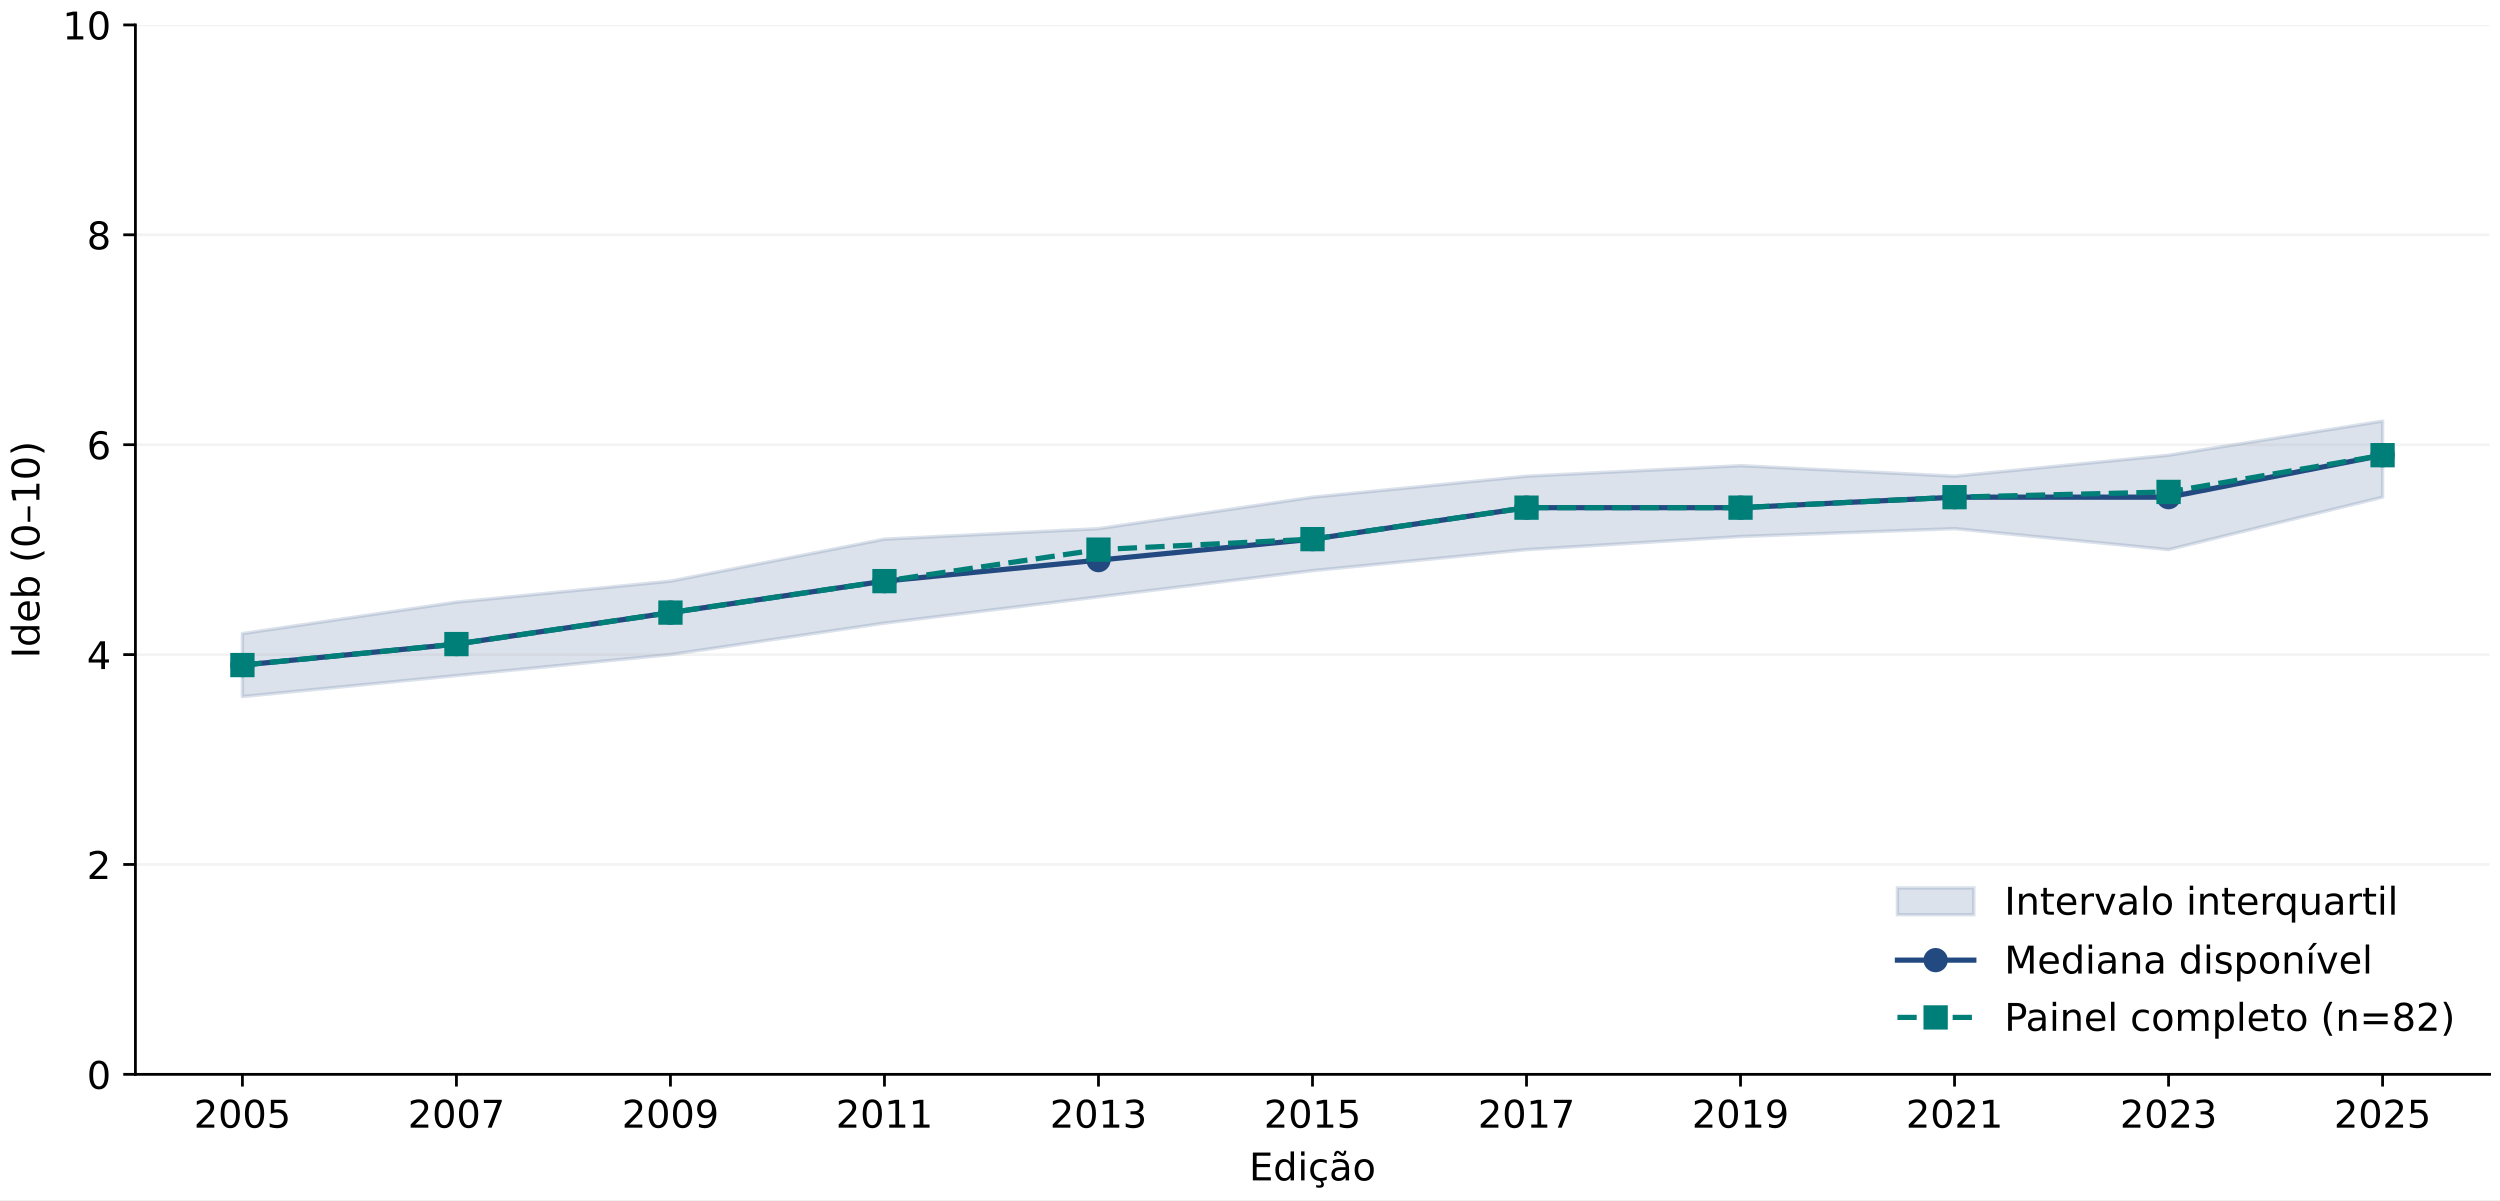
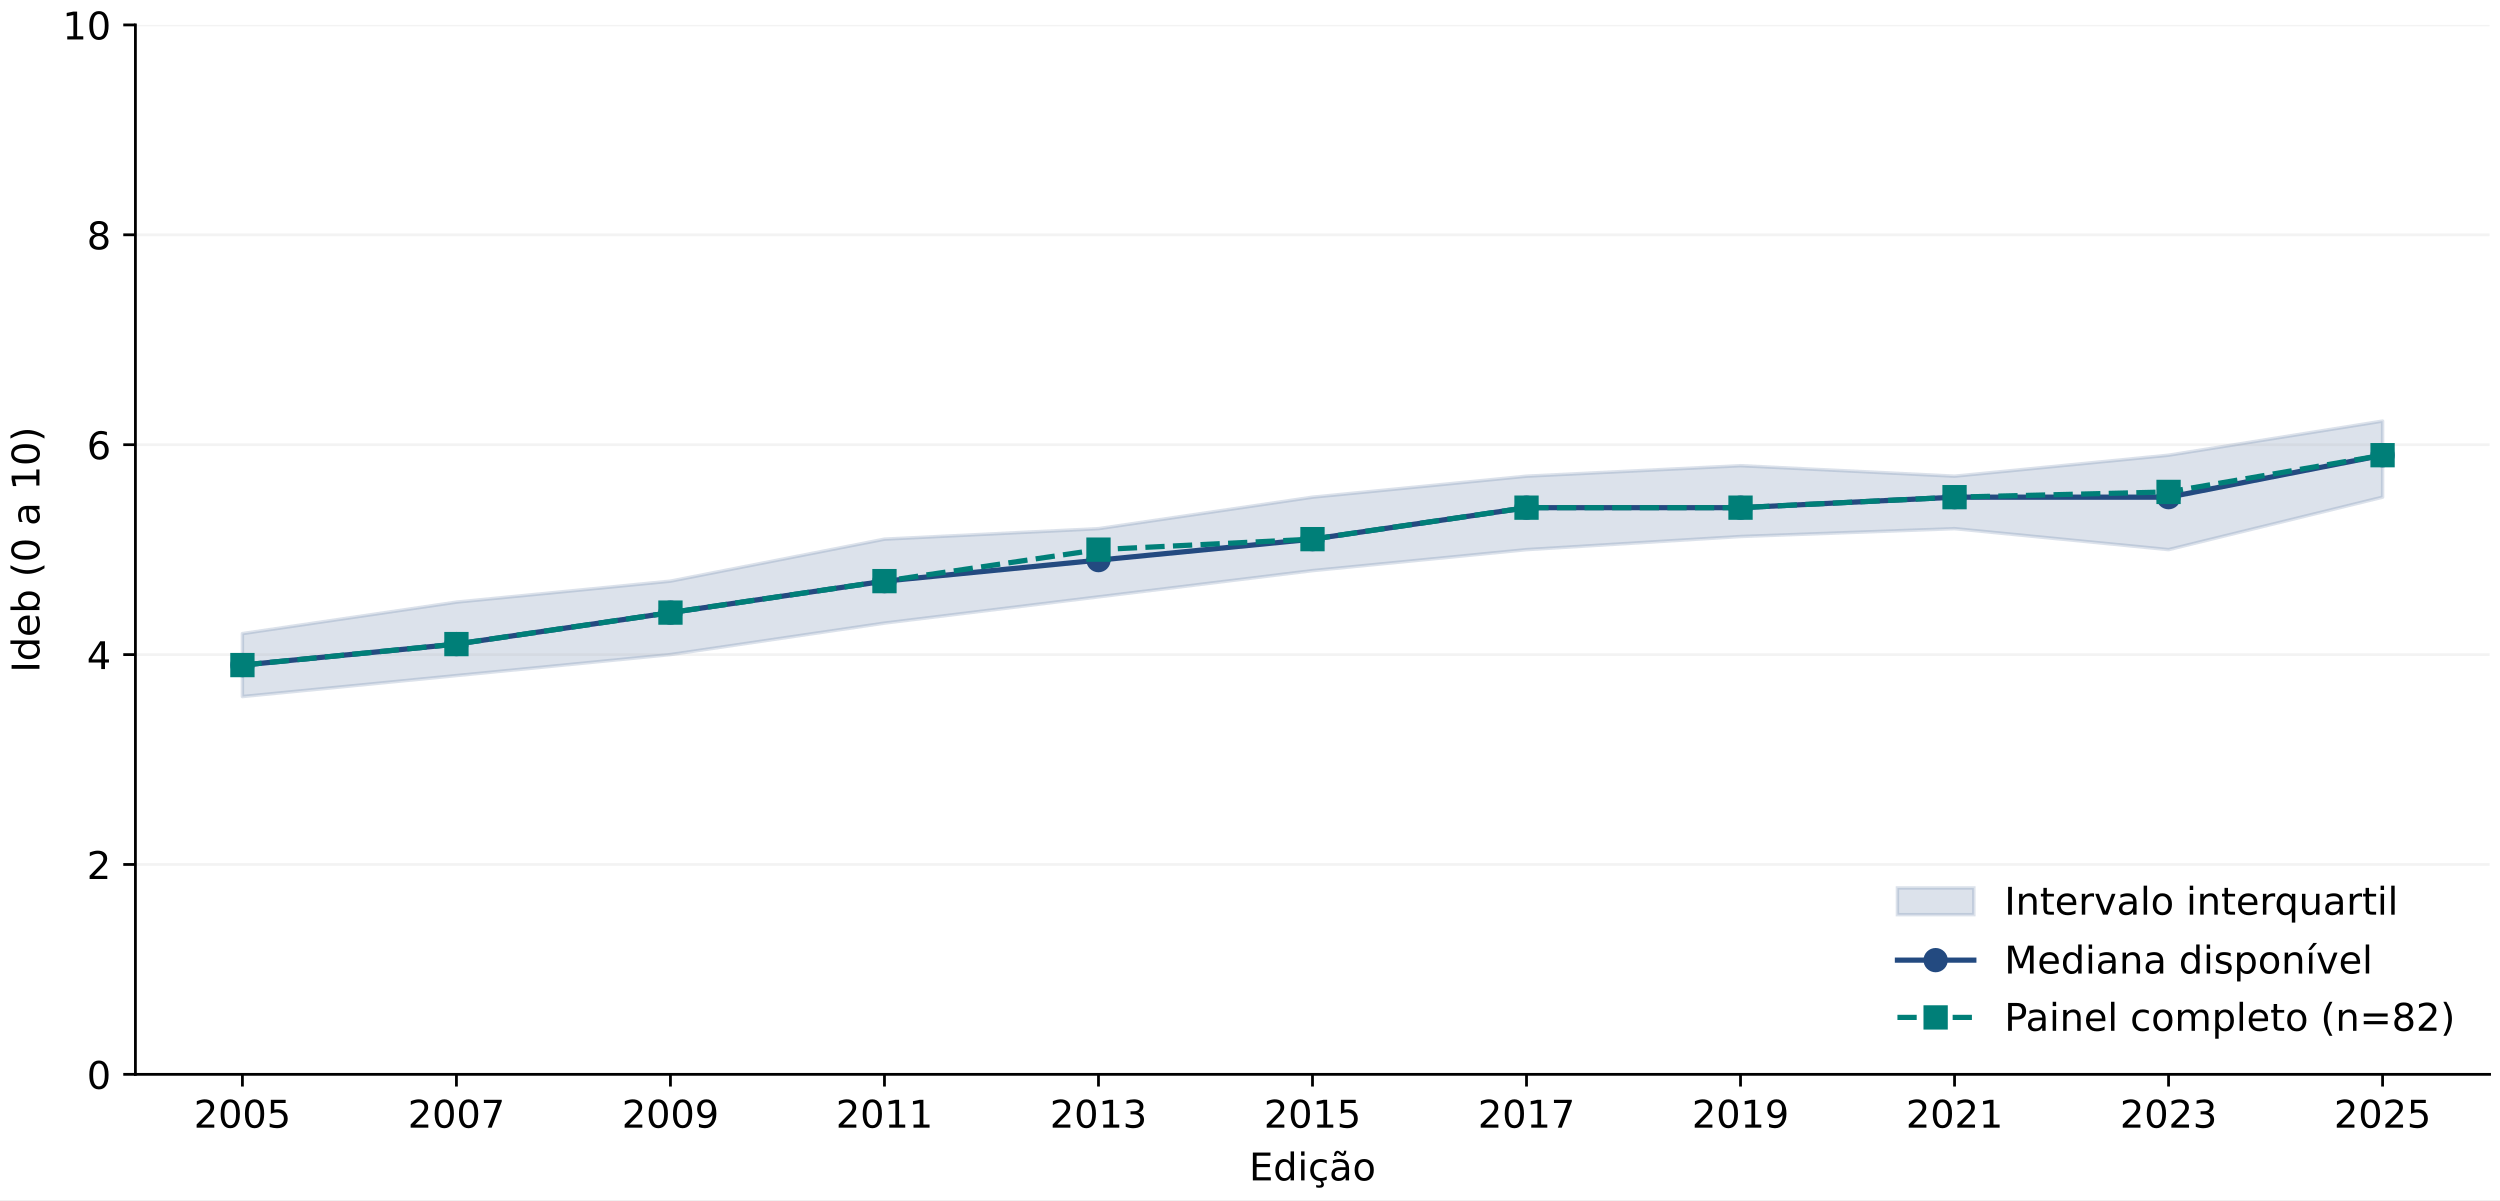
<svg xmlns="http://www.w3.org/2000/svg" xmlns:xlink="http://www.w3.org/1999/xlink" width="720pt" height="345.6pt" viewBox="0 0 720 345.6" version="1.1">
  <defs>
    <style type="text/css">*{stroke-linejoin: round; stroke-linecap: butt}</style>
  </defs>
  <g id="figure_1">
    <g id="patch_1">
      <path d="M 0 345.6  L 720 345.6  L 720 0  L 0 0  z " style="fill: #ffffff" />
    </g>
    <g id="axes_1">
      <g id="patch_2">
        <path d="M 38.999 309.412  L 717 309.412  L 717 7.179  L 38.999 7.179  z " style="fill: #ffffff" />
      </g>
      <g id="FillBetweenPolyCollection_1">
        <defs>
          <path id="m48f4f50a76" d="M 69.817 -163.126  L 69.817 -144.992  L 131.453 -151.037  L 193.09 -157.081  L 254.726 -166.148  L 316.363 -173.704  L 377.999 -181.26  L 439.636 -187.305  L 501.272 -191.083  L 562.909 -193.349  L 624.545 -187.305  L 686.182 -202.416  L 686.182 -224.328  L 686.182 -224.328  L 624.545 -214.506  L 562.909 -208.461  L 501.272 -211.483  L 439.636 -208.461  L 377.999 -202.416  L 316.363 -193.349  L 254.726 -190.327  L 193.09 -178.238  L 131.453 -172.193  L 69.817 -163.126  z " style="stroke: #234a80; stroke-opacity: 0.16" />
        </defs>
        <g clip-path="url(#p1bb1d945ad)">
          <use xlink:href="#m48f4f50a76" x="0" y="345.6" style="fill: #234a80; fill-opacity: 0.16; stroke: #234a80; stroke-opacity: 0.16" />
        </g>
      </g>
      <g id="matplotlib.axis_1">
        <g id="xtick_1">
          <g id="line2d_1">
            <defs>
              <path id="m1624f76876" d="M 0 0  L 0 3.5  " style="stroke: #000000; stroke-width: 0.8" />
            </defs>
            <g>
              <use xlink:href="#m1624f76876" x="69.817" y="309.412" style="stroke: #000000; stroke-width: 0.8" />
            </g>
          </g>
          <g id="text_1">
            <g transform="translate(55.81933 324.769) scale(0.11 -0.11)">
              <defs>
                <path id="DejaVuSans-15" d="M 1228 531  L 3431 531  L 3431 0  L 469 0  L 469 531  Q 828 903 1448 1529  Q 2069 2156 2228 2338  Q 2531 2678 2651 2914  Q 2772 3150 2772 3378  Q 2772 3750 2511 3984  Q 2250 4219 1831 4219  Q 1534 4219 1204 4116  Q 875 4013 500 3803  L 500 4441  Q 881 4594 1212 4672  Q 1544 4750 1819 4750  Q 2544 4750 2975 4387  Q 3406 4025 3406 3419  Q 3406 3131 3298 2873  Q 3191 2616 2906 2266  Q 2828 2175 2409 1742  Q 1991 1309 1228 531  z " transform="scale(0.015625)" />
                <path id="DejaVuSans-13" d="M 2034 4250  Q 1547 4250 1301 3770  Q 1056 3291 1056 2328  Q 1056 1369 1301 889  Q 1547 409 2034 409  Q 2525 409 2770 889  Q 3016 1369 3016 2328  Q 3016 3291 2770 3770  Q 2525 4250 2034 4250  z M 2034 4750  Q 2819 4750 3233 4129  Q 3647 3509 3647 2328  Q 3647 1150 3233 529  Q 2819 -91 2034 -91  Q 1250 -91 836 529  Q 422 1150 422 2328  Q 422 3509 836 4129  Q 1250 4750 2034 4750  z " transform="scale(0.015625)" />
                <path id="DejaVuSans-18" d="M 691 4666  L 3169 4666  L 3169 4134  L 1269 4134  L 1269 2991  Q 1406 3038 1543 3061  Q 1681 3084 1819 3084  Q 2600 3084 3056 2656  Q 3513 2228 3513 1497  Q 3513 744 3044 326  Q 2575 -91 1722 -91  Q 1428 -91 1123 -41  Q 819 9 494 109  L 494 744  Q 775 591 1075 516  Q 1375 441 1709 441  Q 2250 441 2565 725  Q 2881 1009 2881 1497  Q 2881 1984 2565 2268  Q 2250 2553 1709 2553  Q 1456 2553 1204 2497  Q 953 2441 691 2322  L 691 4666  z " transform="scale(0.015625)" />
              </defs>
              <use xlink:href="#DejaVuSans-15" />
              <use xlink:href="#DejaVuSans-13" transform="translate(63.625 0)" />
              <use xlink:href="#DejaVuSans-13" transform="translate(127.25 0)" />
              <use xlink:href="#DejaVuSans-18" transform="translate(190.875 0)" />
            </g>
          </g>
        </g>
        <g id="xtick_2">
          <g id="line2d_2">
            <g>
              <use xlink:href="#m1624f76876" x="131.453" y="309.412" style="stroke: #000000; stroke-width: 0.8" />
            </g>
          </g>
          <g id="text_2">
            <g transform="translate(117.4558 324.769) scale(0.11 -0.11)">
              <defs>
                <path id="DejaVuSans-1a" d="M 525 4666  L 3525 4666  L 3525 4397  L 1831 0  L 1172 0  L 2766 4134  L 525 4134  L 525 4666  z " transform="scale(0.015625)" />
              </defs>
              <use xlink:href="#DejaVuSans-15" />
              <use xlink:href="#DejaVuSans-13" transform="translate(63.625 0)" />
              <use xlink:href="#DejaVuSans-13" transform="translate(127.25 0)" />
              <use xlink:href="#DejaVuSans-1a" transform="translate(190.875 0)" />
            </g>
          </g>
        </g>
        <g id="xtick_3">
          <g id="line2d_3">
            <g>
              <use xlink:href="#m1624f76876" x="193.09" y="309.412" style="stroke: #000000; stroke-width: 0.8" />
            </g>
          </g>
          <g id="text_3">
            <g transform="translate(179.0923 324.769) scale(0.11 -0.11)">
              <defs>
                <path id="DejaVuSans-1c" d="M 703 97  L 703 672  Q 941 559 1184 500  Q 1428 441 1663 441  Q 2288 441 2617 861  Q 2947 1281 2994 2138  Q 2813 1869 2534 1725  Q 2256 1581 1919 1581  Q 1219 1581 811 2004  Q 403 2428 403 3163  Q 403 3881 828 4315  Q 1253 4750 1959 4750  Q 2769 4750 3195 4129  Q 3622 3509 3622 2328  Q 3622 1225 3098 567  Q 2575 -91 1691 -91  Q 1453 -91 1209 -44  Q 966 3 703 97  z M 1959 2075  Q 2384 2075 2632 2365  Q 2881 2656 2881 3163  Q 2881 3666 2632 3958  Q 2384 4250 1959 4250  Q 1534 4250 1286 3958  Q 1038 3666 1038 3163  Q 1038 2656 1286 2365  Q 1534 2075 1959 2075  z " transform="scale(0.015625)" />
              </defs>
              <use xlink:href="#DejaVuSans-15" />
              <use xlink:href="#DejaVuSans-13" transform="translate(63.625 0)" />
              <use xlink:href="#DejaVuSans-13" transform="translate(127.25 0)" />
              <use xlink:href="#DejaVuSans-1c" transform="translate(190.875 0)" />
            </g>
          </g>
        </g>
        <g id="xtick_4">
          <g id="line2d_4">
            <g>
              <use xlink:href="#m1624f76876" x="254.726" y="309.412" style="stroke: #000000; stroke-width: 0.8" />
            </g>
          </g>
          <g id="text_4">
            <g transform="translate(240.7287 324.769) scale(0.11 -0.11)">
              <defs>
                <path id="DejaVuSans-14" d="M 794 531  L 1825 531  L 1825 4091  L 703 3866  L 703 4441  L 1819 4666  L 2450 4666  L 2450 531  L 3481 531  L 3481 0  L 794 0  L 794 531  z " transform="scale(0.015625)" />
              </defs>
              <use xlink:href="#DejaVuSans-15" />
              <use xlink:href="#DejaVuSans-13" transform="translate(63.625 0)" />
              <use xlink:href="#DejaVuSans-14" transform="translate(127.25 0)" />
              <use xlink:href="#DejaVuSans-14" transform="translate(190.875 0)" />
            </g>
          </g>
        </g>
        <g id="xtick_5">
          <g id="line2d_5">
            <g>
              <use xlink:href="#m1624f76876" x="316.363" y="309.412" style="stroke: #000000; stroke-width: 0.8" />
            </g>
          </g>
          <g id="text_5">
            <g transform="translate(302.3652 324.769) scale(0.11 -0.11)">
              <defs>
                <path id="DejaVuSans-16" d="M 2597 2516  Q 3050 2419 3304 2112  Q 3559 1806 3559 1356  Q 3559 666 3084 287  Q 2609 -91 1734 -91  Q 1441 -91 1130 -33  Q 819 25 488 141  L 488 750  Q 750 597 1062 519  Q 1375 441 1716 441  Q 2309 441 2620 675  Q 2931 909 2931 1356  Q 2931 1769 2642 2001  Q 2353 2234 1838 2234  L 1294 2234  L 1294 2753  L 1863 2753  Q 2328 2753 2575 2939  Q 2822 3125 2822 3475  Q 2822 3834 2567 4026  Q 2313 4219 1838 4219  Q 1578 4219 1281 4162  Q 984 4106 628 3988  L 628 4550  Q 988 4650 1302 4700  Q 1616 4750 1894 4750  Q 2613 4750 3031 4423  Q 3450 4097 3450 3541  Q 3450 3153 3228 2886  Q 3006 2619 2597 2516  z " transform="scale(0.015625)" />
              </defs>
              <use xlink:href="#DejaVuSans-15" />
              <use xlink:href="#DejaVuSans-13" transform="translate(63.625 0)" />
              <use xlink:href="#DejaVuSans-14" transform="translate(127.25 0)" />
              <use xlink:href="#DejaVuSans-16" transform="translate(190.875 0)" />
            </g>
          </g>
        </g>
        <g id="xtick_6">
          <g id="line2d_6">
            <g>
              <use xlink:href="#m1624f76876" x="377.999" y="309.412" style="stroke: #000000; stroke-width: 0.8" />
            </g>
          </g>
          <g id="text_6">
            <g transform="translate(364.0017 324.769) scale(0.11 -0.11)">
              <use xlink:href="#DejaVuSans-15" />
              <use xlink:href="#DejaVuSans-13" transform="translate(63.625 0)" />
              <use xlink:href="#DejaVuSans-14" transform="translate(127.25 0)" />
              <use xlink:href="#DejaVuSans-18" transform="translate(190.875 0)" />
            </g>
          </g>
        </g>
        <g id="xtick_7">
          <g id="line2d_7">
            <g>
              <use xlink:href="#m1624f76876" x="439.636" y="309.412" style="stroke: #000000; stroke-width: 0.8" />
            </g>
          </g>
          <g id="text_7">
            <g transform="translate(425.6381 324.769) scale(0.11 -0.11)">
              <use xlink:href="#DejaVuSans-15" />
              <use xlink:href="#DejaVuSans-13" transform="translate(63.625 0)" />
              <use xlink:href="#DejaVuSans-14" transform="translate(127.25 0)" />
              <use xlink:href="#DejaVuSans-1a" transform="translate(190.875 0)" />
            </g>
          </g>
        </g>
        <g id="xtick_8">
          <g id="line2d_8">
            <g>
              <use xlink:href="#m1624f76876" x="501.272" y="309.412" style="stroke: #000000; stroke-width: 0.8" />
            </g>
          </g>
          <g id="text_8">
            <g transform="translate(487.2746 324.769) scale(0.11 -0.11)">
              <use xlink:href="#DejaVuSans-15" />
              <use xlink:href="#DejaVuSans-13" transform="translate(63.625 0)" />
              <use xlink:href="#DejaVuSans-14" transform="translate(127.25 0)" />
              <use xlink:href="#DejaVuSans-1c" transform="translate(190.875 0)" />
            </g>
          </g>
        </g>
        <g id="xtick_9">
          <g id="line2d_9">
            <g>
              <use xlink:href="#m1624f76876" x="562.909" y="309.412" style="stroke: #000000; stroke-width: 0.8" />
            </g>
          </g>
          <g id="text_9">
            <g transform="translate(548.9111 324.769) scale(0.11 -0.11)">
              <use xlink:href="#DejaVuSans-15" />
              <use xlink:href="#DejaVuSans-13" transform="translate(63.625 0)" />
              <use xlink:href="#DejaVuSans-15" transform="translate(127.25 0)" />
              <use xlink:href="#DejaVuSans-14" transform="translate(190.875 0)" />
            </g>
          </g>
        </g>
        <g id="xtick_10">
          <g id="line2d_10">
            <g>
              <use xlink:href="#m1624f76876" x="624.545" y="309.412" style="stroke: #000000; stroke-width: 0.8" />
            </g>
          </g>
          <g id="text_10">
            <g transform="translate(610.5476 324.769) scale(0.11 -0.11)">
              <use xlink:href="#DejaVuSans-15" />
              <use xlink:href="#DejaVuSans-13" transform="translate(63.625 0)" />
              <use xlink:href="#DejaVuSans-15" transform="translate(127.25 0)" />
              <use xlink:href="#DejaVuSans-16" transform="translate(190.875 0)" />
            </g>
          </g>
        </g>
        <g id="xtick_11">
          <g id="line2d_11">
            <g>
              <use xlink:href="#m1624f76876" x="686.182" y="309.412" style="stroke: #000000; stroke-width: 0.8" />
            </g>
          </g>
          <g id="text_11">
            <g transform="translate(672.184 324.769) scale(0.11 -0.11)">
              <use xlink:href="#DejaVuSans-15" />
              <use xlink:href="#DejaVuSans-13" transform="translate(63.625 0)" />
              <use xlink:href="#DejaVuSans-15" transform="translate(127.25 0)" />
              <use xlink:href="#DejaVuSans-18" transform="translate(190.875 0)" />
            </g>
          </g>
        </g>
        <g id="text_12">
          <g transform="translate(359.7443 339.9572) scale(0.11 -0.11)">
            <defs>
              <path id="DejaVuSans-28" d="M 628 4666  L 3578 4666  L 3578 4134  L 1259 4134  L 1259 2753  L 3481 2753  L 3481 2222  L 1259 2222  L 1259 531  L 3634 531  L 3634 0  L 628 0  L 628 4666  z " transform="scale(0.015625)" />
              <path id="DejaVuSans-47" d="M 2906 2969  L 2906 4863  L 3481 4863  L 3481 0  L 2906 0  L 2906 525  Q 2725 213 2448 61  Q 2172 -91 1784 -91  Q 1150 -91 751 415  Q 353 922 353 1747  Q 353 2572 751 3078  Q 1150 3584 1784 3584  Q 2172 3584 2448 3432  Q 2725 3281 2906 2969  z M 947 1747  Q 947 1113 1208 752  Q 1469 391 1925 391  Q 2381 391 2643 752  Q 2906 1113 2906 1747  Q 2906 2381 2643 2742  Q 2381 3103 1925 3103  Q 1469 3103 1208 2742  Q 947 2381 947 1747  z " transform="scale(0.015625)" />
              <path id="DejaVuSans-4c" d="M 603 3500  L 1178 3500  L 1178 0  L 603 0  L 603 3500  z M 603 4863  L 1178 4863  L 1178 4134  L 603 4134  L 603 4863  z " transform="scale(0.015625)" />
              <path id="DejaVuSans-a9" d="M 3122 3366  L 3122 2828  Q 2878 2963 2633 3030  Q 2388 3097 2138 3097  Q 1578 3097 1268 2742  Q 959 2388 959 1747  Q 959 1106 1268 751  Q 1578 397 2138 397  Q 2388 397 2633 464  Q 2878 531 3122 666  L 3122 134  Q 2881 22 2623 -34  Q 2366 -91 2075 -91  Q 1284 -91 818 406  Q 353 903 353 1747  Q 353 2603 823 3093  Q 1294 3584 2113 3584  Q 2378 3584 2631 3529  Q 2884 3475 3122 3366  z M 2310 0  Q 2481 -194 2565 -358  Q 2650 -522 2650 -672  Q 2650 -950 2462 -1092  Q 2275 -1234 1906 -1234  Q 1763 -1234 1627 -1215  Q 1491 -1197 1356 -1159  L 1356 -750  Q 1463 -803 1578 -826  Q 1694 -850 1841 -850  Q 2025 -850 2119 -775  Q 2213 -700 2213 -556  Q 2213 -463 2145 -327  Q 2078 -191 1938 0  L 2310 0  z " transform="scale(0.015625)" />
              <path id="DejaVuSans-a5" d="M 2194 1759  Q 1497 1759 1228 1600  Q 959 1441 959 1056  Q 959 750 1161 570  Q 1363 391 1709 391  Q 2188 391 2477 730  Q 2766 1069 2766 1631  L 2766 1759  L 2194 1759  z M 3341 1997  L 3341 0  L 2766 0  L 2766 531  Q 2569 213 2275 61  Q 1981 -91 1556 -91  Q 1019 -91 701 211  Q 384 513 384 1019  Q 384 1609 779 1909  Q 1175 2209 1959 2209  L 2766 2209  L 2766 2266  Q 2766 2663 2505 2880  Q 2244 3097 1772 3097  Q 1472 3097 1187 3025  Q 903 2953 641 2809  L 641 3341  Q 956 3463 1253 3523  Q 1550 3584 1831 3584  Q 2591 3584 2966 3190  Q 3341 2797 3341 1997  z M 1844 4281  L 1665 4453  Q 1597 4516 1545 4545  Q 1494 4575 1453 4575  Q 1334 4575 1278 4461  Q 1222 4347 1215 4091  L 825 4091  Q 831 4513 990 4742  Q 1150 4972 1434 4972  Q 1553 4972 1653 4928  Q 1753 4884 1869 4781  L 2047 4609  Q 2115 4547 2167 4517  Q 2219 4488 2259 4488  Q 2378 4488 2434 4602  Q 2490 4716 2497 4972  L 2887 4972  Q 2881 4550 2721 4320  Q 2562 4091 2278 4091  Q 2159 4091 2059 4134  Q 1959 4178 1844 4281  z " transform="scale(0.015625)" />
              <path id="DejaVuSans-52" d="M 1959 3097  Q 1497 3097 1228 2736  Q 959 2375 959 1747  Q 959 1119 1226 758  Q 1494 397 1959 397  Q 2419 397 2687 759  Q 2956 1122 2956 1747  Q 2956 2369 2687 2733  Q 2419 3097 1959 3097  z M 1959 3584  Q 2709 3584 3137 3096  Q 3566 2609 3566 1747  Q 3566 888 3137 398  Q 2709 -91 1959 -91  Q 1206 -91 779 398  Q 353 888 353 1747  Q 353 2609 779 3096  Q 1206 3584 1959 3584  z " transform="scale(0.015625)" />
            </defs>
            <use xlink:href="#DejaVuSans-28" />
            <use xlink:href="#DejaVuSans-47" transform="translate(63.1875 0)" />
            <use xlink:href="#DejaVuSans-4c" transform="translate(126.6719 0)" />
            <use xlink:href="#DejaVuSans-a9" transform="translate(154.4531 0)" />
            <use xlink:href="#DejaVuSans-a5" transform="translate(209.4375 0)" />
            <use xlink:href="#DejaVuSans-52" transform="translate(270.7188 0)" />
          </g>
        </g>
      </g>
      <g id="matplotlib.axis_2">
        <g id="ytick_1">
          <g id="line2d_12">
            <path d="M 38.999 309.412  L 717 309.412  " clip-path="url(#p1bb1d945ad)" style="fill: none; stroke: #b0b0b0; stroke-opacity: 0.15; stroke-width: 0.8; stroke-linecap: square" />
          </g>
          <g id="line2d_13">
            <defs>
              <path id="mce2a95792f" d="M 0 0  L -3.5 0  " style="stroke: #000000; stroke-width: 0.8" />
            </defs>
            <g>
              <use xlink:href="#mce2a95792f" x="38.999" y="309.412" style="stroke: #000000; stroke-width: 0.8" />
            </g>
          </g>
          <g id="text_13">
            <g transform="translate(24.99985 313.5903) scale(0.11 -0.11)">
              <use xlink:href="#DejaVuSans-13" />
            </g>
          </g>
        </g>
        <g id="ytick_2">
          <g id="line2d_14">
            <path d="M 38.999 248.965  L 717 248.965  " clip-path="url(#p1bb1d945ad)" style="fill: none; stroke: #b0b0b0; stroke-opacity: 0.15; stroke-width: 0.8; stroke-linecap: square" />
          </g>
          <g id="line2d_15">
            <g>
              <use xlink:href="#mce2a95792f" x="38.999" y="248.965" style="stroke: #000000; stroke-width: 0.8" />
            </g>
          </g>
          <g id="text_14">
            <g transform="translate(24.99985 253.1437) scale(0.11 -0.11)">
              <use xlink:href="#DejaVuSans-15" />
            </g>
          </g>
        </g>
        <g id="ytick_3">
          <g id="line2d_16">
            <path d="M 38.999 188.519  L 717 188.519  " clip-path="url(#p1bb1d945ad)" style="fill: none; stroke: #b0b0b0; stroke-opacity: 0.15; stroke-width: 0.8; stroke-linecap: square" />
          </g>
          <g id="line2d_17">
            <g>
              <use xlink:href="#mce2a95792f" x="38.999" y="188.519" style="stroke: #000000; stroke-width: 0.8" />
            </g>
          </g>
          <g id="text_15">
            <g transform="translate(24.99985 192.6972) scale(0.11 -0.11)">
              <defs>
                <path id="DejaVuSans-17" d="M 2419 4116  L 825 1625  L 2419 1625  L 2419 4116  z M 2253 4666  L 3047 4666  L 3047 1625  L 3713 1625  L 3713 1100  L 3047 1100  L 3047 0  L 2419 0  L 2419 1100  L 313 1100  L 313 1709  L 2253 4666  z " transform="scale(0.015625)" />
              </defs>
              <use xlink:href="#DejaVuSans-17" />
            </g>
          </g>
        </g>
        <g id="ytick_4">
          <g id="line2d_18">
            <path d="M 38.999 128.072  L 717 128.072  " clip-path="url(#p1bb1d945ad)" style="fill: none; stroke: #b0b0b0; stroke-opacity: 0.15; stroke-width: 0.8; stroke-linecap: square" />
          </g>
          <g id="line2d_19">
            <g>
              <use xlink:href="#mce2a95792f" x="38.999" y="128.072" style="stroke: #000000; stroke-width: 0.8" />
            </g>
          </g>
          <g id="text_16">
            <g transform="translate(24.99985 132.2507) scale(0.11 -0.11)">
              <defs>
                <path id="DejaVuSans-19" d="M 2113 2584  Q 1688 2584 1439 2293  Q 1191 2003 1191 1497  Q 1191 994 1439 701  Q 1688 409 2113 409  Q 2538 409 2786 701  Q 3034 994 3034 1497  Q 3034 2003 2786 2293  Q 2538 2584 2113 2584  z M 3366 4563  L 3366 3988  Q 3128 4100 2886 4159  Q 2644 4219 2406 4219  Q 1781 4219 1451 3797  Q 1122 3375 1075 2522  Q 1259 2794 1537 2939  Q 1816 3084 2150 3084  Q 2853 3084 3261 2657  Q 3669 2231 3669 1497  Q 3669 778 3244 343  Q 2819 -91 2113 -91  Q 1303 -91 875 529  Q 447 1150 447 2328  Q 447 3434 972 4092  Q 1497 4750 2381 4750  Q 2619 4750 2861 4703  Q 3103 4656 3366 4563  z " transform="scale(0.015625)" />
              </defs>
              <use xlink:href="#DejaVuSans-19" />
            </g>
          </g>
        </g>
        <g id="ytick_5">
          <g id="line2d_20">
            <path d="M 38.999 67.625  L 717 67.625  " clip-path="url(#p1bb1d945ad)" style="fill: none; stroke: #b0b0b0; stroke-opacity: 0.15; stroke-width: 0.8; stroke-linecap: square" />
          </g>
          <g id="line2d_21">
            <g>
              <use xlink:href="#mce2a95792f" x="38.999" y="67.625" style="stroke: #000000; stroke-width: 0.8" />
            </g>
          </g>
          <g id="text_17">
            <g transform="translate(24.99985 71.80418) scale(0.11 -0.11)">
              <defs>
                <path id="DejaVuSans-1b" d="M 2034 2216  Q 1584 2216 1326 1975  Q 1069 1734 1069 1313  Q 1069 891 1326 650  Q 1584 409 2034 409  Q 2484 409 2743 651  Q 3003 894 3003 1313  Q 3003 1734 2745 1975  Q 2488 2216 2034 2216  z M 1403 2484  Q 997 2584 770 2862  Q 544 3141 544 3541  Q 544 4100 942 4425  Q 1341 4750 2034 4750  Q 2731 4750 3128 4425  Q 3525 4100 3525 3541  Q 3525 3141 3298 2862  Q 3072 2584 2669 2484  Q 3125 2378 3379 2068  Q 3634 1759 3634 1313  Q 3634 634 3220 271  Q 2806 -91 2034 -91  Q 1263 -91 848 271  Q 434 634 434 1313  Q 434 1759 690 2068  Q 947 2378 1403 2484  z M 1172 3481  Q 1172 3119 1398 2916  Q 1625 2713 2034 2713  Q 2441 2713 2670 2916  Q 2900 3119 2900 3481  Q 2900 3844 2670 4047  Q 2441 4250 2034 4250  Q 1625 4250 1398 4047  Q 1172 3844 1172 3481  z " transform="scale(0.015625)" />
              </defs>
              <use xlink:href="#DejaVuSans-1b" />
            </g>
          </g>
        </g>
        <g id="ytick_6">
          <g id="line2d_22">
            <path d="M 38.999 7.179  L 717 7.179  " clip-path="url(#p1bb1d945ad)" style="fill: none; stroke: #b0b0b0; stroke-opacity: 0.15; stroke-width: 0.8; stroke-linecap: square" />
          </g>
          <g id="line2d_23">
            <g>
              <use xlink:href="#mce2a95792f" x="38.999" y="7.179" style="stroke: #000000; stroke-width: 0.8" />
            </g>
          </g>
          <g id="text_18">
            <g transform="translate(18.0011 11.35766) scale(0.11 -0.11)">
              <use xlink:href="#DejaVuSans-14" />
              <use xlink:href="#DejaVuSans-13" transform="translate(63.625 0)" />
            </g>
          </g>
        </g>
        <g id="text_19">
-           <g transform="translate(11.35852 189.5731) rotate(-90) scale(0.11 -0.11)">
+           <g transform="translate(11.35852 193.6895) rotate(-90) scale(0.11 -0.11)">
            <defs>
              <path id="DejaVuSans-2c" d="M 628 4666  L 1259 4666  L 1259 0  L 628 0  L 628 4666  z " transform="scale(0.015625)" />
              <path id="DejaVuSans-48" d="M 3597 1894  L 3597 1613  L 953 1613  Q 991 1019 1311 708  Q 1631 397 2203 397  Q 2534 397 2845 478  Q 3156 559 3463 722  L 3463 178  Q 3153 47 2828 -22  Q 2503 -91 2169 -91  Q 1331 -91 842 396  Q 353 884 353 1716  Q 353 2575 817 3079  Q 1281 3584 2069 3584  Q 2775 3584 3186 3129  Q 3597 2675 3597 1894  z M 3022 2063  Q 3016 2534 2758 2815  Q 2500 3097 2075 3097  Q 1594 3097 1305 2825  Q 1016 2553 972 2059  L 3022 2063  z " transform="scale(0.015625)" />
              <path id="DejaVuSans-45" d="M 3116 1747  Q 3116 2381 2855 2742  Q 2594 3103 2138 3103  Q 1681 3103 1420 2742  Q 1159 2381 1159 1747  Q 1159 1113 1420 752  Q 1681 391 2138 391  Q 2594 391 2855 752  Q 3116 1113 3116 1747  z M 1159 2969  Q 1341 3281 1617 3432  Q 1894 3584 2278 3584  Q 2916 3584 3314 3078  Q 3713 2572 3713 1747  Q 3713 922 3314 415  Q 2916 -91 2278 -91  Q 1894 -91 1617 61  Q 1341 213 1159 525  L 1159 0  L 581 0  L 581 4863  L 1159 4863  L 1159 2969  z " transform="scale(0.015625)" />
              <path id="DejaVuSans-3" transform="scale(0.015625)" />
              <path id="DejaVuSans-b" d="M 1984 4856  Q 1566 4138 1362 3434  Q 1159 2731 1159 2009  Q 1159 1288 1364 580  Q 1569 -128 1984 -844  L 1484 -844  Q 1016 -109 783 600  Q 550 1309 550 2009  Q 550 2706 781 3412  Q 1013 4119 1484 4856  L 1984 4856  z " transform="scale(0.015625)" />
-               <path id="DejaVuSans-af5" d="M 313 1978  L 2888 1978  L 2888 1528  L 313 1528  L 313 1978  z " transform="scale(0.015625)" />
+               <path id="DejaVuSans-44" d="M 2194 1759  Q 1497 1759 1228 1600  Q 959 1441 959 1056  Q 959 750 1161 570  Q 1363 391 1709 391  Q 2188 391 2477 730  Q 2766 1069 2766 1631  L 2766 1759  L 2194 1759  z M 3341 1997  L 3341 0  L 2766 0  L 2766 531  Q 2569 213 2275 61  Q 1981 -91 1556 -91  Q 1019 -91 701 211  Q 384 513 384 1019  Q 384 1609 779 1909  Q 1175 2209 1959 2209  L 2766 2209  L 2766 2266  Q 2766 2663 2505 2880  Q 2244 3097 1772 3097  Q 1472 3097 1187 3025  Q 903 2953 641 2809  L 641 3341  Q 956 3463 1253 3523  Q 1550 3584 1831 3584  Q 2591 3584 2966 3190  Q 3341 2797 3341 1997  z " transform="scale(0.015625)" />
              <path id="DejaVuSans-c" d="M 513 4856  L 1013 4856  Q 1481 4119 1714 3412  Q 1947 2706 1947 2009  Q 1947 1309 1714 600  Q 1481 -109 1013 -844  L 513 -844  Q 928 -128 1133 580  Q 1338 1288 1338 2009  Q 1338 2731 1133 3434  Q 928 4138 513 4856  z " transform="scale(0.015625)" />
            </defs>
            <use xlink:href="#DejaVuSans-2c" />
            <use xlink:href="#DejaVuSans-47" transform="translate(29.5 0)" />
            <use xlink:href="#DejaVuSans-48" transform="translate(92.98438 0)" />
            <use xlink:href="#DejaVuSans-45" transform="translate(154.5156 0)" />
            <use xlink:href="#DejaVuSans-3" transform="translate(218 0)" />
            <use xlink:href="#DejaVuSans-b" transform="translate(249.7812 0)" />
            <use xlink:href="#DejaVuSans-13" transform="translate(288.7969 0)" />
-             <use xlink:href="#DejaVuSans-af5" transform="translate(352.4219 0)" />
-             <use xlink:href="#DejaVuSans-14" transform="translate(402.4219 0)" />
-             <use xlink:href="#DejaVuSans-13" transform="translate(466.0469 0)" />
-             <use xlink:href="#DejaVuSans-c" transform="translate(529.6719 0)" />
+             <use xlink:href="#DejaVuSans-3" transform="translate(352.4219 0)" />
+             <use xlink:href="#DejaVuSans-44" transform="translate(384.2031 0)" />
+             <use xlink:href="#DejaVuSans-3" transform="translate(445.4844 0)" />
+             <use xlink:href="#DejaVuSans-14" transform="translate(477.2656 0)" />
+             <use xlink:href="#DejaVuSans-13" transform="translate(540.8906 0)" />
+             <use xlink:href="#DejaVuSans-c" transform="translate(604.5156 0)" />
          </g>
        </g>
      </g>
      <g id="line2d_24">
        <path d="M 69.817 191.541  L 131.453 185.496  L 193.09 176.429  L 254.726 167.362  L 316.363 161.318  L 377.999 155.273  L 439.636 146.206  L 501.272 146.206  L 562.909 143.184  L 624.545 143.184  L 686.182 131.094  " clip-path="url(#p1bb1d945ad)" style="fill: none; stroke: #234a80; stroke-width: 1.5; stroke-linecap: square" />
        <defs>
          <path id="ma003d427fc" d="M 0 3  C 0.796 3 1.559 2.684 2.121 2.121  C 2.684 1.559 3 0.796 3 0  C 3 -0.796 2.684 -1.559 2.121 -2.121  C 1.559 -2.684 0.796 -3 0 -3  C -0.796 -3 -1.559 -2.684 -2.121 -2.121  C -2.684 -1.559 -3 -0.796 -3 0  C -3 0.796 -2.684 1.559 -2.121 2.121  C -1.559 2.684 -0.796 3 0 3  z " style="stroke: #234a80" />
        </defs>
        <g clip-path="url(#p1bb1d945ad)">
          <use xlink:href="#ma003d427fc" x="69.817" y="191.541" style="fill: #234a80; stroke: #234a80" />
          <use xlink:href="#ma003d427fc" x="131.453" y="185.496" style="fill: #234a80; stroke: #234a80" />
          <use xlink:href="#ma003d427fc" x="193.09" y="176.429" style="fill: #234a80; stroke: #234a80" />
          <use xlink:href="#ma003d427fc" x="254.726" y="167.362" style="fill: #234a80; stroke: #234a80" />
          <use xlink:href="#ma003d427fc" x="316.363" y="161.318" style="fill: #234a80; stroke: #234a80" />
          <use xlink:href="#ma003d427fc" x="377.999" y="155.273" style="fill: #234a80; stroke: #234a80" />
          <use xlink:href="#ma003d427fc" x="439.636" y="146.206" style="fill: #234a80; stroke: #234a80" />
          <use xlink:href="#ma003d427fc" x="501.272" y="146.206" style="fill: #234a80; stroke: #234a80" />
          <use xlink:href="#ma003d427fc" x="562.909" y="143.184" style="fill: #234a80; stroke: #234a80" />
          <use xlink:href="#ma003d427fc" x="624.545" y="143.184" style="fill: #234a80; stroke: #234a80" />
          <use xlink:href="#ma003d427fc" x="686.182" y="131.094" style="fill: #234a80; stroke: #234a80" />
        </g>
      </g>
      <g id="line2d_25">
        <path d="M 69.817 191.541  L 131.453 185.496  L 193.09 176.429  L 254.726 167.362  L 316.363 158.295  L 377.999 155.273  L 439.636 146.206  L 501.272 146.206  L 562.909 143.184  L 624.545 141.672  L 686.182 131.094  " clip-path="url(#p1bb1d945ad)" style="fill: none; stroke-dasharray: 5.55,2.4; stroke-dashoffset: 0; stroke: #007f78; stroke-width: 1.5" />
        <defs>
          <path id="m578bc9ff80" d="M -3 3  L 3 3  L 3 -3  L -3 -3  z " style="stroke: #007f78; stroke-linejoin: miter" />
        </defs>
        <g clip-path="url(#p1bb1d945ad)">
          <use xlink:href="#m578bc9ff80" x="69.817" y="191.541" style="fill: #007f78; stroke: #007f78; stroke-linejoin: miter" />
          <use xlink:href="#m578bc9ff80" x="131.453" y="185.496" style="fill: #007f78; stroke: #007f78; stroke-linejoin: miter" />
          <use xlink:href="#m578bc9ff80" x="193.09" y="176.429" style="fill: #007f78; stroke: #007f78; stroke-linejoin: miter" />
          <use xlink:href="#m578bc9ff80" x="254.726" y="167.362" style="fill: #007f78; stroke: #007f78; stroke-linejoin: miter" />
          <use xlink:href="#m578bc9ff80" x="316.363" y="158.295" style="fill: #007f78; stroke: #007f78; stroke-linejoin: miter" />
          <use xlink:href="#m578bc9ff80" x="377.999" y="155.273" style="fill: #007f78; stroke: #007f78; stroke-linejoin: miter" />
          <use xlink:href="#m578bc9ff80" x="439.636" y="146.206" style="fill: #007f78; stroke: #007f78; stroke-linejoin: miter" />
          <use xlink:href="#m578bc9ff80" x="501.272" y="146.206" style="fill: #007f78; stroke: #007f78; stroke-linejoin: miter" />
          <use xlink:href="#m578bc9ff80" x="562.909" y="143.184" style="fill: #007f78; stroke: #007f78; stroke-linejoin: miter" />
          <use xlink:href="#m578bc9ff80" x="624.545" y="141.672" style="fill: #007f78; stroke: #007f78; stroke-linejoin: miter" />
          <use xlink:href="#m578bc9ff80" x="686.182" y="131.094" style="fill: #007f78; stroke: #007f78; stroke-linejoin: miter" />
        </g>
      </g>
      <g id="patch_3">
        <path d="M 38.999 309.412  L 38.999 7.179  " style="fill: none; stroke: #000000; stroke-width: 0.8; stroke-linejoin: miter; stroke-linecap: square" />
      </g>
      <g id="patch_4">
        <path d="M 38.999 309.412  L 717 309.412  " style="fill: none; stroke: #000000; stroke-width: 0.8; stroke-linejoin: miter; stroke-linecap: square" />
      </g>
      <g id="legend_1">
        <g id="patch_5">
          <path d="M 546.462 263.427  L 568.462 263.427  L 568.462 255.727  L 546.462 255.727  z " style="fill: #234a80; fill-opacity: 0.16; stroke: #234a80; stroke-opacity: 0.16; stroke-linejoin: miter" />
        </g>
        <g id="text_20">
          <g transform="translate(577.2619 263.4273) scale(0.11 -0.11)">
            <defs>
              <path id="DejaVuSans-51" d="M 3513 2113  L 3513 0  L 2938 0  L 2938 2094  Q 2938 2591 2744 2837  Q 2550 3084 2163 3084  Q 1697 3084 1428 2787  Q 1159 2491 1159 1978  L 1159 0  L 581 0  L 581 3500  L 1159 3500  L 1159 2956  Q 1366 3272 1645 3428  Q 1925 3584 2291 3584  Q 2894 3584 3203 3211  Q 3513 2838 3513 2113  z " transform="scale(0.015625)" />
              <path id="DejaVuSans-57" d="M 1172 4494  L 1172 3500  L 2356 3500  L 2356 3053  L 1172 3053  L 1172 1153  Q 1172 725 1289 603  Q 1406 481 1766 481  L 2356 481  L 2356 0  L 1766 0  Q 1100 0 847 248  Q 594 497 594 1153  L 594 3053  L 172 3053  L 172 3500  L 594 3500  L 594 4494  L 1172 4494  z " transform="scale(0.015625)" />
              <path id="DejaVuSans-55" d="M 2631 2963  Q 2534 3019 2420 3045  Q 2306 3072 2169 3072  Q 1681 3072 1420 2755  Q 1159 2438 1159 1844  L 1159 0  L 581 0  L 581 3500  L 1159 3500  L 1159 2956  Q 1341 3275 1631 3429  Q 1922 3584 2338 3584  Q 2397 3584 2469 3576  Q 2541 3569 2628 3553  L 2631 2963  z " transform="scale(0.015625)" />
              <path id="DejaVuSans-59" d="M 191 3500  L 800 3500  L 1894 563  L 2988 3500  L 3597 3500  L 2284 0  L 1503 0  L 191 3500  z " transform="scale(0.015625)" />
-               <path id="DejaVuSans-44" d="M 2194 1759  Q 1497 1759 1228 1600  Q 959 1441 959 1056  Q 959 750 1161 570  Q 1363 391 1709 391  Q 2188 391 2477 730  Q 2766 1069 2766 1631  L 2766 1759  L 2194 1759  z M 3341 1997  L 3341 0  L 2766 0  L 2766 531  Q 2569 213 2275 61  Q 1981 -91 1556 -91  Q 1019 -91 701 211  Q 384 513 384 1019  Q 384 1609 779 1909  Q 1175 2209 1959 2209  L 2766 2209  L 2766 2266  Q 2766 2663 2505 2880  Q 2244 3097 1772 3097  Q 1472 3097 1187 3025  Q 903 2953 641 2809  L 641 3341  Q 956 3463 1253 3523  Q 1550 3584 1831 3584  Q 2591 3584 2966 3190  Q 3341 2797 3341 1997  z " transform="scale(0.015625)" />
              <path id="DejaVuSans-4f" d="M 603 4863  L 1178 4863  L 1178 0  L 603 0  L 603 4863  z " transform="scale(0.015625)" />
              <path id="DejaVuSans-54" d="M 947 1747  Q 947 1113 1208 752  Q 1469 391 1925 391  Q 2381 391 2643 752  Q 2906 1113 2906 1747  Q 2906 2381 2643 2742  Q 2381 3103 1925 3103  Q 1469 3103 1208 2742  Q 947 2381 947 1747  z M 2906 525  Q 2725 213 2448 61  Q 2172 -91 1784 -91  Q 1150 -91 751 415  Q 353 922 353 1747  Q 353 2572 751 3078  Q 1150 3584 1784 3584  Q 2172 3584 2448 3432  Q 2725 3281 2906 2969  L 2906 3500  L 3481 3500  L 3481 -1331  L 2906 -1331  L 2906 525  z " transform="scale(0.015625)" />
              <path id="DejaVuSans-58" d="M 544 1381  L 544 3500  L 1119 3500  L 1119 1403  Q 1119 906 1312 657  Q 1506 409 1894 409  Q 2359 409 2629 706  Q 2900 1003 2900 1516  L 2900 3500  L 3475 3500  L 3475 0  L 2900 0  L 2900 538  Q 2691 219 2414 64  Q 2138 -91 1772 -91  Q 1169 -91 856 284  Q 544 659 544 1381  z M 1991 3584  L 1991 3584  z " transform="scale(0.015625)" />
            </defs>
            <use xlink:href="#DejaVuSans-2c" />
            <use xlink:href="#DejaVuSans-51" transform="translate(29.5 0)" />
            <use xlink:href="#DejaVuSans-57" transform="translate(92.875 0)" />
            <use xlink:href="#DejaVuSans-48" transform="translate(132.0781 0)" />
            <use xlink:href="#DejaVuSans-55" transform="translate(193.6094 0)" />
            <use xlink:href="#DejaVuSans-59" transform="translate(234.7188 0)" />
            <use xlink:href="#DejaVuSans-44" transform="translate(293.9062 0)" />
            <use xlink:href="#DejaVuSans-4f" transform="translate(355.1875 0)" />
            <use xlink:href="#DejaVuSans-52" transform="translate(382.9688 0)" />
            <use xlink:href="#DejaVuSans-3" transform="translate(444.1562 0)" />
            <use xlink:href="#DejaVuSans-4c" transform="translate(475.9375 0)" />
            <use xlink:href="#DejaVuSans-51" transform="translate(503.7188 0)" />
            <use xlink:href="#DejaVuSans-57" transform="translate(567.0938 0)" />
            <use xlink:href="#DejaVuSans-48" transform="translate(606.2969 0)" />
            <use xlink:href="#DejaVuSans-55" transform="translate(667.8281 0)" />
            <use xlink:href="#DejaVuSans-54" transform="translate(707.1875 0)" />
            <use xlink:href="#DejaVuSans-58" transform="translate(770.6719 0)" />
            <use xlink:href="#DejaVuSans-44" transform="translate(834.0469 0)" />
            <use xlink:href="#DejaVuSans-55" transform="translate(895.3281 0)" />
            <use xlink:href="#DejaVuSans-57" transform="translate(936.4375 0)" />
            <use xlink:href="#DejaVuSans-4c" transform="translate(975.6406 0)" />
            <use xlink:href="#DejaVuSans-4f" transform="translate(1003.422 0)" />
          </g>
        </g>
        <g id="line2d_26">
          <path d="M 546.462 276.518  L 557.462 276.518  L 568.462 276.518  " style="fill: none; stroke: #234a80; stroke-width: 1.5; stroke-linecap: square" />
          <g>
            <use xlink:href="#ma003d427fc" x="557.462" y="276.518" style="fill: #234a80; stroke: #234a80" />
          </g>
        </g>
        <g id="text_21">
          <g transform="translate(577.2619 280.3681) scale(0.11 -0.11)">
            <defs>
              <path id="DejaVuSans-30" d="M 628 4666  L 1569 4666  L 2759 1491  L 3956 4666  L 4897 4666  L 4897 0  L 4281 0  L 4281 4097  L 3078 897  L 2444 897  L 1241 4097  L 1241 0  L 628 0  L 628 4666  z " transform="scale(0.015625)" />
              <path id="DejaVuSans-56" d="M 2834 3397  L 2834 2853  Q 2591 2978 2328 3040  Q 2066 3103 1784 3103  Q 1356 3103 1142 2972  Q 928 2841 928 2578  Q 928 2378 1081 2264  Q 1234 2150 1697 2047  L 1894 2003  Q 2506 1872 2764 1633  Q 3022 1394 3022 966  Q 3022 478 2636 193  Q 2250 -91 1575 -91  Q 1294 -91 989 -36  Q 684 19 347 128  L 347 722  Q 666 556 975 473  Q 1284 391 1588 391  Q 1994 391 2212 530  Q 2431 669 2431 922  Q 2431 1156 2273 1281  Q 2116 1406 1581 1522  L 1381 1569  Q 847 1681 609 1914  Q 372 2147 372 2553  Q 372 3047 722 3315  Q 1072 3584 1716 3584  Q 2034 3584 2315 3537  Q 2597 3491 2834 3397  z " transform="scale(0.015625)" />
              <path id="DejaVuSans-53" d="M 1159 525  L 1159 -1331  L 581 -1331  L 581 3500  L 1159 3500  L 1159 2969  Q 1341 3281 1617 3432  Q 1894 3584 2278 3584  Q 2916 3584 3314 3078  Q 3713 2572 3713 1747  Q 3713 922 3314 415  Q 2916 -91 2278 -91  Q 1894 -91 1617 61  Q 1341 213 1159 525  z M 3116 1747  Q 3116 2381 2855 2742  Q 2594 3103 2138 3103  Q 1681 3103 1420 2742  Q 1159 2381 1159 1747  Q 1159 1113 1420 752  Q 1681 391 2138 391  Q 2594 391 2855 752  Q 3116 1113 3116 1747  z " transform="scale(0.015625)" />
              <path id="DejaVuSans-af" d="M 1325 5119  L 1947 5119  L 929 3944  L 450 3944  L 1325 5119  z M 603 3500  L 1178 3500  L 1178 0  L 603 0  L 603 3500  z M 891 3584  L 891 3584  z " transform="scale(0.015625)" />
            </defs>
            <use xlink:href="#DejaVuSans-30" />
            <use xlink:href="#DejaVuSans-48" transform="translate(86.28125 0)" />
            <use xlink:href="#DejaVuSans-47" transform="translate(147.8125 0)" />
            <use xlink:href="#DejaVuSans-4c" transform="translate(211.2969 0)" />
            <use xlink:href="#DejaVuSans-44" transform="translate(239.0781 0)" />
            <use xlink:href="#DejaVuSans-51" transform="translate(300.3594 0)" />
            <use xlink:href="#DejaVuSans-44" transform="translate(363.7344 0)" />
            <use xlink:href="#DejaVuSans-3" transform="translate(425.0156 0)" />
            <use xlink:href="#DejaVuSans-47" transform="translate(456.7969 0)" />
            <use xlink:href="#DejaVuSans-4c" transform="translate(520.2812 0)" />
            <use xlink:href="#DejaVuSans-56" transform="translate(548.0625 0)" />
            <use xlink:href="#DejaVuSans-53" transform="translate(600.1562 0)" />
            <use xlink:href="#DejaVuSans-52" transform="translate(663.6406 0)" />
            <use xlink:href="#DejaVuSans-51" transform="translate(724.8281 0)" />
            <use xlink:href="#DejaVuSans-af" transform="translate(788.2031 0)" />
            <use xlink:href="#DejaVuSans-59" transform="translate(815.9844 0)" />
            <use xlink:href="#DejaVuSans-48" transform="translate(875.1719 0)" />
            <use xlink:href="#DejaVuSans-4f" transform="translate(936.7031 0)" />
          </g>
        </g>
        <g id="line2d_27">
          <path d="M 546.462 293.019  L 557.462 293.019  L 568.462 293.019  " style="fill: none; stroke-dasharray: 5.55,2.4; stroke-dashoffset: 0; stroke: #007f78; stroke-width: 1.5" />
          <g>
            <use xlink:href="#m578bc9ff80" x="557.462" y="293.019" style="fill: #007f78; stroke: #007f78; stroke-linejoin: miter" />
          </g>
        </g>
        <g id="text_22">
          <g transform="translate(577.2619 296.869) scale(0.11 -0.11)">
            <defs>
              <path id="DejaVuSans-33" d="M 1259 4147  L 1259 2394  L 2053 2394  Q 2494 2394 2734 2622  Q 2975 2850 2975 3272  Q 2975 3691 2734 3919  Q 2494 4147 2053 4147  L 1259 4147  z M 628 4666  L 2053 4666  Q 2838 4666 3239 4311  Q 3641 3956 3641 3272  Q 3641 2581 3239 2228  Q 2838 1875 2053 1875  L 1259 1875  L 1259 0  L 628 0  L 628 4666  z " transform="scale(0.015625)" />
              <path id="DejaVuSans-46" d="M 3122 3366  L 3122 2828  Q 2878 2963 2633 3030  Q 2388 3097 2138 3097  Q 1578 3097 1268 2742  Q 959 2388 959 1747  Q 959 1106 1268 751  Q 1578 397 2138 397  Q 2388 397 2633 464  Q 2878 531 3122 666  L 3122 134  Q 2881 22 2623 -34  Q 2366 -91 2075 -91  Q 1284 -91 818 406  Q 353 903 353 1747  Q 353 2603 823 3093  Q 1294 3584 2113 3584  Q 2378 3584 2631 3529  Q 2884 3475 3122 3366  z " transform="scale(0.015625)" />
              <path id="DejaVuSans-50" d="M 3328 2828  Q 3544 3216 3844 3400  Q 4144 3584 4550 3584  Q 5097 3584 5394 3201  Q 5691 2819 5691 2113  L 5691 0  L 5113 0  L 5113 2094  Q 5113 2597 4934 2840  Q 4756 3084 4391 3084  Q 3944 3084 3684 2787  Q 3425 2491 3425 1978  L 3425 0  L 2847 0  L 2847 2094  Q 2847 2600 2669 2842  Q 2491 3084 2119 3084  Q 1678 3084 1418 2786  Q 1159 2488 1159 1978  L 1159 0  L 581 0  L 581 3500  L 1159 3500  L 1159 2956  Q 1356 3278 1631 3431  Q 1906 3584 2284 3584  Q 2666 3584 2933 3390  Q 3200 3197 3328 2828  z " transform="scale(0.015625)" />
              <path id="DejaVuSans-20" d="M 678 2906  L 4684 2906  L 4684 2381  L 678 2381  L 678 2906  z M 678 1631  L 4684 1631  L 4684 1100  L 678 1100  L 678 1631  z " transform="scale(0.015625)" />
            </defs>
            <use xlink:href="#DejaVuSans-33" />
            <use xlink:href="#DejaVuSans-44" transform="translate(55.8125 0)" />
            <use xlink:href="#DejaVuSans-4c" transform="translate(117.0938 0)" />
            <use xlink:href="#DejaVuSans-51" transform="translate(144.875 0)" />
            <use xlink:href="#DejaVuSans-48" transform="translate(208.25 0)" />
            <use xlink:href="#DejaVuSans-4f" transform="translate(269.7812 0)" />
            <use xlink:href="#DejaVuSans-3" transform="translate(297.5625 0)" />
            <use xlink:href="#DejaVuSans-46" transform="translate(329.3438 0)" />
            <use xlink:href="#DejaVuSans-52" transform="translate(384.3281 0)" />
            <use xlink:href="#DejaVuSans-50" transform="translate(445.5156 0)" />
            <use xlink:href="#DejaVuSans-53" transform="translate(542.9219 0)" />
            <use xlink:href="#DejaVuSans-4f" transform="translate(606.4062 0)" />
            <use xlink:href="#DejaVuSans-48" transform="translate(634.1875 0)" />
            <use xlink:href="#DejaVuSans-57" transform="translate(695.7188 0)" />
            <use xlink:href="#DejaVuSans-52" transform="translate(734.9219 0)" />
            <use xlink:href="#DejaVuSans-3" transform="translate(796.1094 0)" />
            <use xlink:href="#DejaVuSans-b" transform="translate(827.8906 0)" />
            <use xlink:href="#DejaVuSans-51" transform="translate(866.9062 0)" />
            <use xlink:href="#DejaVuSans-20" transform="translate(930.2812 0)" />
            <use xlink:href="#DejaVuSans-1b" transform="translate(1014.078 0)" />
            <use xlink:href="#DejaVuSans-15" transform="translate(1077.703 0)" />
            <use xlink:href="#DejaVuSans-c" transform="translate(1141.328 0)" />
          </g>
        </g>
      </g>
    </g>
  </g>
  <defs>
    <clipPath id="p1bb1d945ad">
      <rect x="38.999" y="7.179" width="678.001" height="302.233" />
    </clipPath>
  </defs>
</svg>
